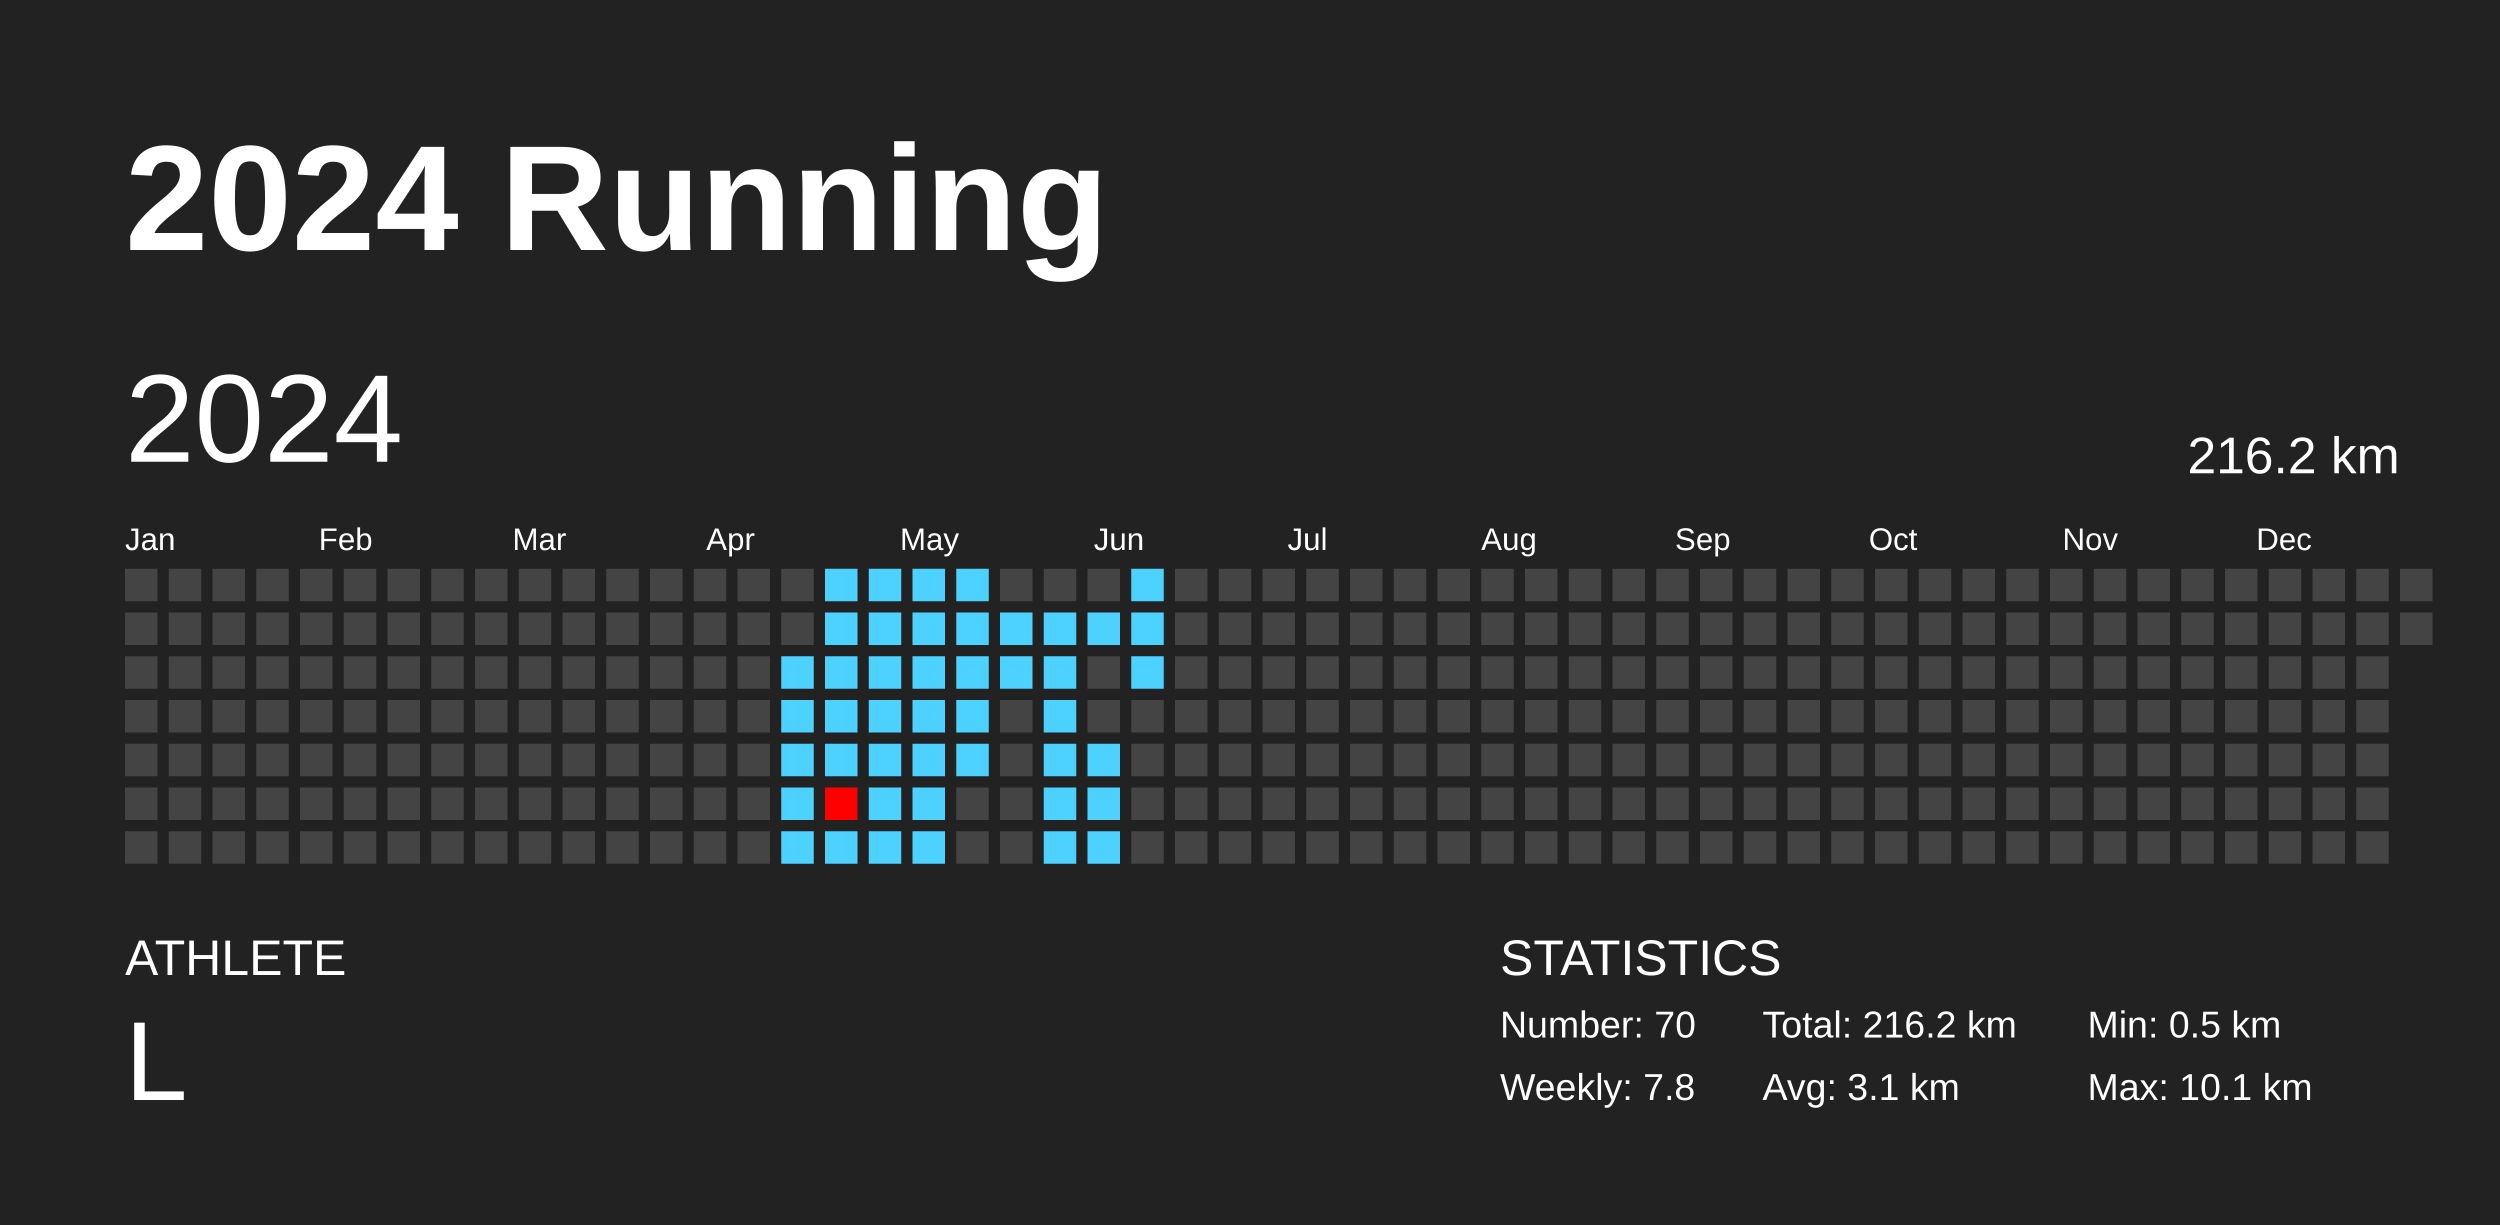
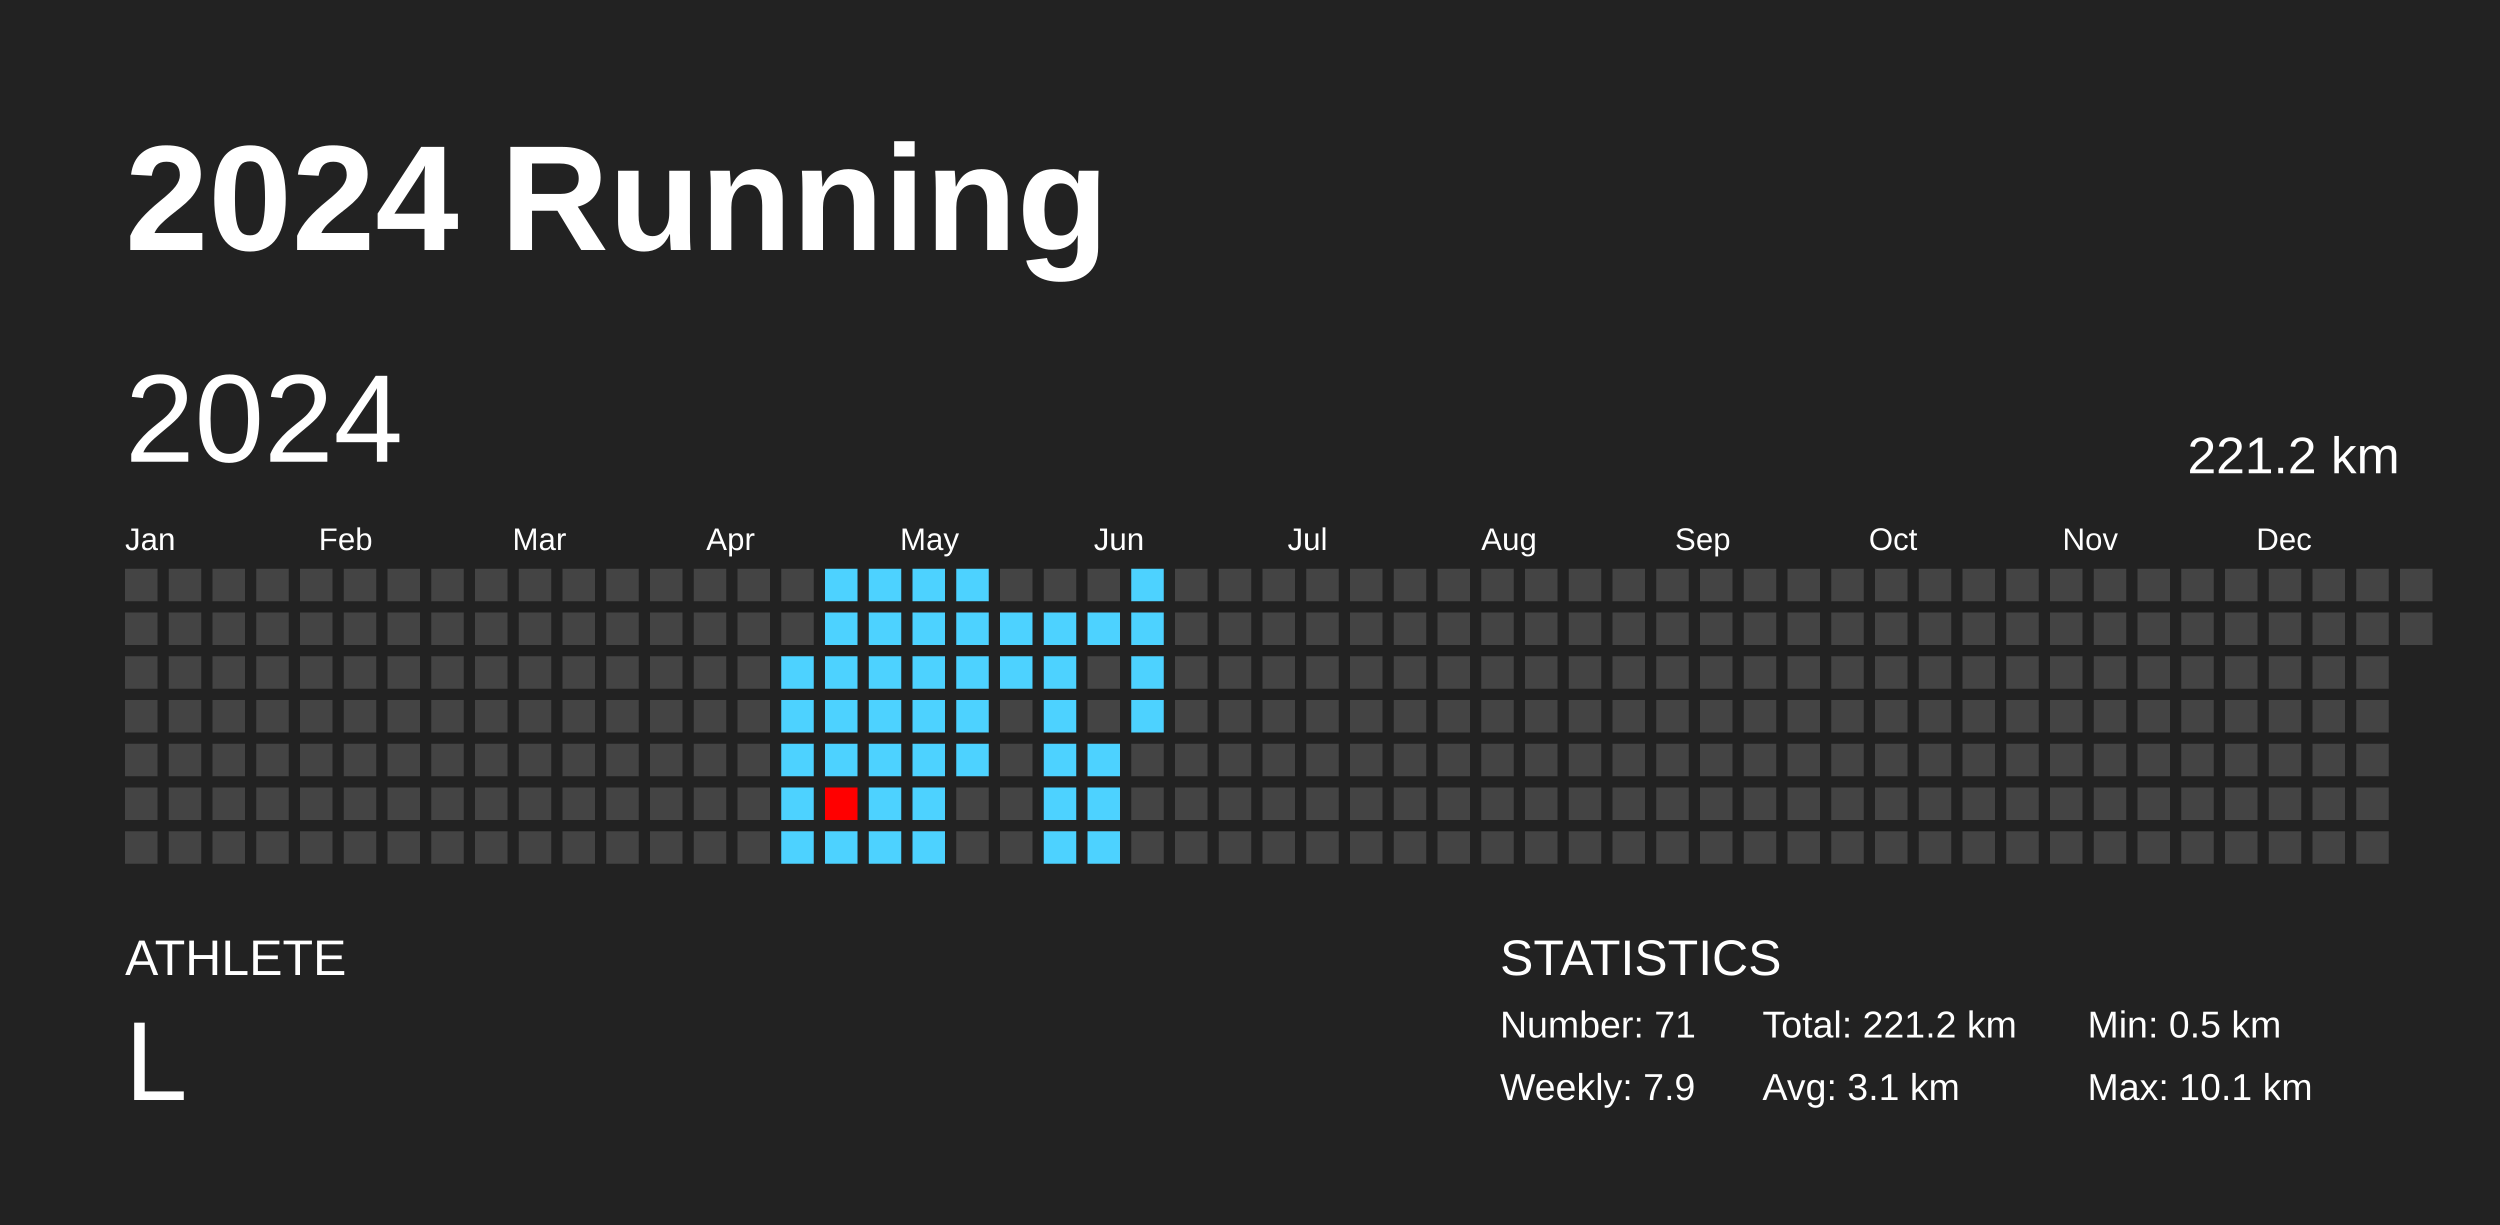
<svg xmlns="http://www.w3.org/2000/svg" baseProfile="full" height="98mm" version="1.1" viewBox="0,0,200,98" width="200mm">
  <defs />
  <rect fill="#222222" height="98" width="200" x="0" y="0" />
  <text fill="#FFFFFF" style="font-size:12px; font-family:Arial; font-weight:bold;" x="10" y="20">2024 Running</text>
  <text fill="#FFFFFF" style="font-size:4px; font-family:Arial" x="10" y="78">ATHLETE</text>
  <text fill="#FFFFFF" style="font-size:9px; font-family:Arial" x="10" y="88">L</text>
  <text fill="#FFFFFF" style="font-size:4px; font-family:Arial" x="120" y="78">STATISTICS</text>
-   <text fill="#FFFFFF" style="font-size:3px; font-family:Arial" x="120" y="83">Number: 70</text>
-   <text fill="#FFFFFF" style="font-size:3px; font-family:Arial" x="120" y="88">Weekly: 7.8</text>
-   <text fill="#FFFFFF" style="font-size:3px; font-family:Arial" x="141" y="83">Total: 216.2 km</text>
+   <text fill="#FFFFFF" style="font-size:3px; font-family:Arial" x="120" y="83">Number: 71</text>
+   <text fill="#FFFFFF" style="font-size:3px; font-family:Arial" x="120" y="88">Weekly: 7.9</text>
+   <text fill="#FFFFFF" style="font-size:3px; font-family:Arial" x="141" y="83">Total: 221.2 km</text>
  <text fill="#FFFFFF" style="font-size:3px; font-family:Arial" x="141" y="88">Avg: 3.1 km</text>
  <text fill="#FFFFFF" style="font-size:3px; font-family:Arial" x="167" y="83">Min: 0.5 km</text>
  <text fill="#FFFFFF" style="font-size:3px; font-family:Arial" x="167" y="88">Max: 10.1 km</text>
  <text dominant-baseline="hanging" fill="#FFFFFF" style="font-size:10.0px; font-family:Arial;" x="10" y="30">2024</text>
-   <text dominant-baseline="hanging" fill="#FFFFFF" style="font-size:4.125px; font-family:Arial;" x="175" y="35">216.2 km</text>
+   <text dominant-baseline="hanging" fill="#FFFFFF" style="font-size:4.125px; font-family:Arial;" x="175" y="35">221.2 km</text>
  <text fill="#FFFFFF" style="font-size:2.5px; font-family:Arial" x="10.0" y="44">Jan</text>
  <text fill="#FFFFFF" style="font-size:2.5px; font-family:Arial" x="25.5" y="44">Feb</text>
  <text fill="#FFFFFF" style="font-size:2.5px; font-family:Arial" x="41.0" y="44">Mar</text>
  <text fill="#FFFFFF" style="font-size:2.5px; font-family:Arial" x="56.5" y="44">Apr</text>
  <text fill="#FFFFFF" style="font-size:2.5px; font-family:Arial" x="72.0" y="44">May</text>
  <text fill="#FFFFFF" style="font-size:2.5px; font-family:Arial" x="87.5" y="44">Jun</text>
  <text fill="#FFFFFF" style="font-size:2.5px; font-family:Arial" x="103.0" y="44">Jul</text>
  <text fill="#FFFFFF" style="font-size:2.5px; font-family:Arial" x="118.5" y="44">Aug</text>
  <text fill="#FFFFFF" style="font-size:2.5px; font-family:Arial" x="134.0" y="44">Sep</text>
  <text fill="#FFFFFF" style="font-size:2.5px; font-family:Arial" x="149.5" y="44">Oct</text>
  <text fill="#FFFFFF" style="font-size:2.5px; font-family:Arial" x="165.0" y="44">Nov</text>
  <text fill="#FFFFFF" style="font-size:2.5px; font-family:Arial" x="180.5" y="44">Dec</text>
  <rect fill="#444444" height="2.6" width="2.6" x="10.0" y="45.5" />
  <rect fill="#444444" height="2.6" width="2.6" x="10.0" y="49.0" />
  <rect fill="#444444" height="2.6" width="2.6" x="10.0" y="52.5" />
  <rect fill="#444444" height="2.6" width="2.6" x="10.0" y="56.0" />
  <rect fill="#444444" height="2.6" width="2.6" x="10.0" y="59.5" />
  <rect fill="#444444" height="2.6" width="2.6" x="10.0" y="63.0" />
  <rect fill="#444444" height="2.6" width="2.6" x="10.0" y="66.5" />
  <rect fill="#444444" height="2.6" width="2.6" x="13.5" y="45.5" />
  <rect fill="#444444" height="2.6" width="2.6" x="13.5" y="49.0" />
  <rect fill="#444444" height="2.6" width="2.6" x="13.5" y="52.5" />
  <rect fill="#444444" height="2.6" width="2.6" x="13.5" y="56.0" />
  <rect fill="#444444" height="2.6" width="2.6" x="13.5" y="59.5" />
  <rect fill="#444444" height="2.6" width="2.6" x="13.5" y="63.0" />
  <rect fill="#444444" height="2.6" width="2.6" x="13.5" y="66.5" />
  <rect fill="#444444" height="2.6" width="2.6" x="17.0" y="45.5" />
  <rect fill="#444444" height="2.6" width="2.6" x="17.0" y="49.0" />
  <rect fill="#444444" height="2.6" width="2.6" x="17.0" y="52.5" />
  <rect fill="#444444" height="2.6" width="2.6" x="17.0" y="56.0" />
  <rect fill="#444444" height="2.6" width="2.6" x="17.0" y="59.5" />
  <rect fill="#444444" height="2.6" width="2.6" x="17.0" y="63.0" />
  <rect fill="#444444" height="2.6" width="2.6" x="17.0" y="66.5" />
  <rect fill="#444444" height="2.6" width="2.6" x="20.5" y="45.5" />
  <rect fill="#444444" height="2.6" width="2.6" x="20.5" y="49.0" />
  <rect fill="#444444" height="2.6" width="2.6" x="20.5" y="52.5" />
  <rect fill="#444444" height="2.6" width="2.6" x="20.5" y="56.0" />
  <rect fill="#444444" height="2.6" width="2.6" x="20.5" y="59.5" />
  <rect fill="#444444" height="2.6" width="2.6" x="20.5" y="63.0" />
  <rect fill="#444444" height="2.6" width="2.6" x="20.5" y="66.5" />
  <rect fill="#444444" height="2.6" width="2.6" x="24.0" y="45.5" />
  <rect fill="#444444" height="2.6" width="2.6" x="24.0" y="49.0" />
  <rect fill="#444444" height="2.6" width="2.6" x="24.0" y="52.5" />
  <rect fill="#444444" height="2.6" width="2.6" x="24.0" y="56.0" />
  <rect fill="#444444" height="2.6" width="2.6" x="24.0" y="59.5" />
  <rect fill="#444444" height="2.6" width="2.6" x="24.0" y="63.0" />
  <rect fill="#444444" height="2.6" width="2.6" x="24.0" y="66.5" />
  <rect fill="#444444" height="2.6" width="2.6" x="27.5" y="45.5" />
  <rect fill="#444444" height="2.6" width="2.6" x="27.5" y="49.0" />
  <rect fill="#444444" height="2.6" width="2.6" x="27.5" y="52.5" />
  <rect fill="#444444" height="2.6" width="2.6" x="27.5" y="56.0" />
  <rect fill="#444444" height="2.6" width="2.6" x="27.5" y="59.5" />
  <rect fill="#444444" height="2.6" width="2.6" x="27.5" y="63.0" />
  <rect fill="#444444" height="2.6" width="2.6" x="27.5" y="66.5" />
  <rect fill="#444444" height="2.6" width="2.6" x="31.0" y="45.5" />
  <rect fill="#444444" height="2.6" width="2.6" x="31.0" y="49.0" />
  <rect fill="#444444" height="2.6" width="2.6" x="31.0" y="52.5" />
  <rect fill="#444444" height="2.6" width="2.6" x="31.0" y="56.0" />
  <rect fill="#444444" height="2.6" width="2.6" x="31.0" y="59.5" />
  <rect fill="#444444" height="2.6" width="2.6" x="31.0" y="63.0" />
  <rect fill="#444444" height="2.6" width="2.6" x="31.0" y="66.5" />
  <rect fill="#444444" height="2.6" width="2.6" x="34.5" y="45.5" />
  <rect fill="#444444" height="2.6" width="2.6" x="34.5" y="49.0" />
  <rect fill="#444444" height="2.6" width="2.6" x="34.5" y="52.5" />
  <rect fill="#444444" height="2.6" width="2.6" x="34.5" y="56.0" />
  <rect fill="#444444" height="2.6" width="2.6" x="34.5" y="59.5" />
  <rect fill="#444444" height="2.6" width="2.6" x="34.5" y="63.0" />
  <rect fill="#444444" height="2.6" width="2.6" x="34.5" y="66.5" />
  <rect fill="#444444" height="2.6" width="2.6" x="38.0" y="45.5" />
  <rect fill="#444444" height="2.6" width="2.6" x="38.0" y="49.0" />
  <rect fill="#444444" height="2.6" width="2.6" x="38.0" y="52.5" />
  <rect fill="#444444" height="2.6" width="2.6" x="38.0" y="56.0" />
  <rect fill="#444444" height="2.6" width="2.6" x="38.0" y="59.5" />
  <rect fill="#444444" height="2.6" width="2.6" x="38.0" y="63.0" />
  <rect fill="#444444" height="2.6" width="2.6" x="38.0" y="66.5" />
  <rect fill="#444444" height="2.6" width="2.6" x="41.5" y="45.5" />
  <rect fill="#444444" height="2.6" width="2.6" x="41.5" y="49.0" />
  <rect fill="#444444" height="2.6" width="2.6" x="41.5" y="52.5" />
  <rect fill="#444444" height="2.6" width="2.6" x="41.5" y="56.0" />
  <rect fill="#444444" height="2.6" width="2.6" x="41.5" y="59.5" />
  <rect fill="#444444" height="2.6" width="2.6" x="41.5" y="63.0" />
  <rect fill="#444444" height="2.6" width="2.6" x="41.5" y="66.5" />
  <rect fill="#444444" height="2.6" width="2.6" x="45.0" y="45.5" />
  <rect fill="#444444" height="2.6" width="2.6" x="45.0" y="49.0" />
  <rect fill="#444444" height="2.6" width="2.6" x="45.0" y="52.5" />
  <rect fill="#444444" height="2.6" width="2.6" x="45.0" y="56.0" />
  <rect fill="#444444" height="2.6" width="2.6" x="45.0" y="59.5" />
  <rect fill="#444444" height="2.6" width="2.6" x="45.0" y="63.0" />
  <rect fill="#444444" height="2.6" width="2.6" x="45.0" y="66.5" />
  <rect fill="#444444" height="2.6" width="2.6" x="48.5" y="45.5" />
  <rect fill="#444444" height="2.6" width="2.6" x="48.5" y="49.0" />
  <rect fill="#444444" height="2.6" width="2.6" x="48.5" y="52.5" />
  <rect fill="#444444" height="2.6" width="2.6" x="48.5" y="56.0" />
  <rect fill="#444444" height="2.6" width="2.6" x="48.5" y="59.5" />
  <rect fill="#444444" height="2.6" width="2.6" x="48.5" y="63.0" />
  <rect fill="#444444" height="2.6" width="2.6" x="48.5" y="66.5" />
  <rect fill="#444444" height="2.6" width="2.6" x="52.0" y="45.5" />
  <rect fill="#444444" height="2.6" width="2.6" x="52.0" y="49.0" />
  <rect fill="#444444" height="2.6" width="2.6" x="52.0" y="52.5" />
  <rect fill="#444444" height="2.6" width="2.6" x="52.0" y="56.0" />
  <rect fill="#444444" height="2.6" width="2.6" x="52.0" y="59.5" />
  <rect fill="#444444" height="2.6" width="2.6" x="52.0" y="63.0" />
  <rect fill="#444444" height="2.6" width="2.6" x="52.0" y="66.5" />
  <rect fill="#444444" height="2.6" width="2.6" x="55.5" y="45.5" />
  <rect fill="#444444" height="2.6" width="2.6" x="55.5" y="49.0" />
  <rect fill="#444444" height="2.6" width="2.6" x="55.5" y="52.5" />
  <rect fill="#444444" height="2.6" width="2.6" x="55.5" y="56.0" />
  <rect fill="#444444" height="2.6" width="2.6" x="55.5" y="59.5" />
  <rect fill="#444444" height="2.6" width="2.6" x="55.5" y="63.0" />
  <rect fill="#444444" height="2.6" width="2.6" x="55.5" y="66.5" />
  <rect fill="#444444" height="2.6" width="2.6" x="59.0" y="45.5" />
  <rect fill="#444444" height="2.6" width="2.6" x="59.0" y="49.0" />
  <rect fill="#444444" height="2.6" width="2.6" x="59.0" y="52.5" />
  <rect fill="#444444" height="2.6" width="2.6" x="59.0" y="56.0" />
  <rect fill="#444444" height="2.6" width="2.6" x="59.0" y="59.5" />
  <rect fill="#444444" height="2.6" width="2.6" x="59.0" y="63.0" />
  <rect fill="#444444" height="2.6" width="2.6" x="59.0" y="66.5" />
  <rect fill="#444444" height="2.6" width="2.6" x="62.5" y="45.5" />
  <rect fill="#444444" height="2.6" width="2.6" x="62.5" y="49.0" />
  <rect fill="#4dd2ff" height="2.6" width="2.6" x="62.5" y="52.5" />
  <rect fill="#4dd2ff" height="2.6" width="2.6" x="62.5" y="56.0" />
  <rect fill="#4dd2ff" height="2.6" width="2.6" x="62.5" y="59.5" />
  <rect fill="#4dd2ff" height="2.6" width="2.6" x="62.5" y="63.0" />
  <rect fill="#4dd2ff" height="2.6" width="2.6" x="62.5" y="66.5" />
  <rect fill="#4dd2ff" height="2.6" width="2.6" x="66.0" y="45.5" />
  <rect fill="#4dd2ff" height="2.6" width="2.6" x="66.0" y="49.0" />
  <rect fill="#4dd2ff" height="2.6" width="2.6" x="66.0" y="52.5" />
  <rect fill="#4dd2ff" height="2.6" width="2.6" x="66.0" y="56.0" />
  <rect fill="#4dd2ff" height="2.6" width="2.6" x="66.0" y="59.5" />
  <rect fill="red" height="2.6" width="2.6" x="66.0" y="63.0" />
  <rect fill="#4dd2ff" height="2.6" width="2.6" x="66.0" y="66.5" />
  <rect fill="#4dd2ff" height="2.6" width="2.6" x="69.5" y="45.5" />
  <rect fill="#4dd2ff" height="2.6" width="2.6" x="69.5" y="49.0" />
  <rect fill="#4dd2ff" height="2.6" width="2.6" x="69.5" y="52.5" />
  <rect fill="#4dd2ff" height="2.6" width="2.6" x="69.5" y="56.0" />
  <rect fill="#4dd2ff" height="2.6" width="2.6" x="69.5" y="59.5" />
  <rect fill="#4dd2ff" height="2.6" width="2.6" x="69.5" y="63.0" />
  <rect fill="#4dd2ff" height="2.6" width="2.6" x="69.5" y="66.5" />
  <rect fill="#4dd2ff" height="2.6" width="2.6" x="73.0" y="45.5" />
  <rect fill="#4dd2ff" height="2.6" width="2.6" x="73.0" y="49.0" />
  <rect fill="#4dd2ff" height="2.6" width="2.6" x="73.0" y="52.5" />
  <rect fill="#4dd2ff" height="2.6" width="2.6" x="73.0" y="56.0" />
  <rect fill="#4dd2ff" height="2.6" width="2.6" x="73.0" y="59.5" />
  <rect fill="#4dd2ff" height="2.6" width="2.6" x="73.0" y="63.0" />
  <rect fill="#4dd2ff" height="2.6" width="2.6" x="73.0" y="66.5" />
  <rect fill="#4dd2ff" height="2.6" width="2.6" x="76.5" y="45.5" />
  <rect fill="#4dd2ff" height="2.6" width="2.6" x="76.5" y="49.0" />
  <rect fill="#4dd2ff" height="2.6" width="2.6" x="76.5" y="52.5" />
  <rect fill="#4dd2ff" height="2.6" width="2.6" x="76.5" y="56.0" />
  <rect fill="#4dd2ff" height="2.6" width="2.6" x="76.5" y="59.5" />
  <rect fill="#444444" height="2.6" width="2.6" x="76.5" y="63.0" />
  <rect fill="#444444" height="2.6" width="2.6" x="76.5" y="66.5" />
  <rect fill="#444444" height="2.6" width="2.6" x="80.0" y="45.5" />
  <rect fill="#4dd2ff" height="2.6" width="2.6" x="80.0" y="49.0" />
  <rect fill="#4dd2ff" height="2.6" width="2.6" x="80.0" y="52.5" />
  <rect fill="#444444" height="2.6" width="2.6" x="80.0" y="56.0" />
  <rect fill="#444444" height="2.6" width="2.6" x="80.0" y="59.5" />
  <rect fill="#444444" height="2.6" width="2.6" x="80.0" y="63.0" />
  <rect fill="#444444" height="2.6" width="2.6" x="80.0" y="66.5" />
  <rect fill="#444444" height="2.6" width="2.6" x="83.5" y="45.5" />
  <rect fill="#4dd2ff" height="2.6" width="2.6" x="83.5" y="49.0" />
  <rect fill="#4dd2ff" height="2.6" width="2.6" x="83.5" y="52.5" />
  <rect fill="#4dd2ff" height="2.6" width="2.6" x="83.5" y="56.0" />
  <rect fill="#4dd2ff" height="2.6" width="2.6" x="83.5" y="59.5" />
  <rect fill="#4dd2ff" height="2.6" width="2.6" x="83.5" y="63.0" />
  <rect fill="#4dd2ff" height="2.6" width="2.6" x="83.5" y="66.5" />
  <rect fill="#444444" height="2.6" width="2.6" x="87.0" y="45.5" />
  <rect fill="#4dd2ff" height="2.6" width="2.6" x="87.0" y="49.0" />
  <rect fill="#444444" height="2.6" width="2.6" x="87.0" y="52.5" />
  <rect fill="#444444" height="2.6" width="2.6" x="87.0" y="56.0" />
  <rect fill="#4dd2ff" height="2.6" width="2.6" x="87.0" y="59.5" />
  <rect fill="#4dd2ff" height="2.6" width="2.6" x="87.0" y="63.0" />
  <rect fill="#4dd2ff" height="2.6" width="2.6" x="87.0" y="66.5" />
  <rect fill="#4dd2ff" height="2.6" width="2.6" x="90.5" y="45.5" />
  <rect fill="#4dd2ff" height="2.6" width="2.6" x="90.5" y="49.0" />
  <rect fill="#4dd2ff" height="2.6" width="2.6" x="90.5" y="52.5" />
-   <rect fill="#444444" height="2.6" width="2.6" x="90.5" y="56.0" />
+   <rect fill="#4dd2ff" height="2.6" width="2.6" x="90.5" y="56.0" />
  <rect fill="#444444" height="2.6" width="2.6" x="90.5" y="59.5" />
  <rect fill="#444444" height="2.6" width="2.6" x="90.5" y="63.0" />
  <rect fill="#444444" height="2.6" width="2.6" x="90.5" y="66.5" />
  <rect fill="#444444" height="2.6" width="2.6" x="94.0" y="45.5" />
  <rect fill="#444444" height="2.6" width="2.6" x="94.0" y="49.0" />
  <rect fill="#444444" height="2.6" width="2.6" x="94.0" y="52.5" />
  <rect fill="#444444" height="2.6" width="2.6" x="94.0" y="56.0" />
  <rect fill="#444444" height="2.6" width="2.6" x="94.0" y="59.5" />
  <rect fill="#444444" height="2.6" width="2.6" x="94.0" y="63.0" />
  <rect fill="#444444" height="2.6" width="2.6" x="94.0" y="66.5" />
  <rect fill="#444444" height="2.6" width="2.6" x="97.5" y="45.5" />
  <rect fill="#444444" height="2.6" width="2.6" x="97.5" y="49.0" />
  <rect fill="#444444" height="2.6" width="2.6" x="97.5" y="52.5" />
  <rect fill="#444444" height="2.6" width="2.6" x="97.5" y="56.0" />
  <rect fill="#444444" height="2.6" width="2.6" x="97.5" y="59.5" />
  <rect fill="#444444" height="2.6" width="2.6" x="97.5" y="63.0" />
  <rect fill="#444444" height="2.6" width="2.6" x="97.5" y="66.5" />
  <rect fill="#444444" height="2.6" width="2.6" x="101.0" y="45.5" />
  <rect fill="#444444" height="2.6" width="2.6" x="101.0" y="49.0" />
  <rect fill="#444444" height="2.6" width="2.6" x="101.0" y="52.5" />
  <rect fill="#444444" height="2.6" width="2.6" x="101.0" y="56.0" />
  <rect fill="#444444" height="2.6" width="2.6" x="101.0" y="59.5" />
  <rect fill="#444444" height="2.6" width="2.6" x="101.0" y="63.0" />
  <rect fill="#444444" height="2.6" width="2.6" x="101.0" y="66.5" />
  <rect fill="#444444" height="2.6" width="2.6" x="104.5" y="45.5" />
  <rect fill="#444444" height="2.6" width="2.6" x="104.5" y="49.0" />
  <rect fill="#444444" height="2.6" width="2.6" x="104.5" y="52.5" />
  <rect fill="#444444" height="2.6" width="2.6" x="104.5" y="56.0" />
  <rect fill="#444444" height="2.6" width="2.6" x="104.5" y="59.5" />
  <rect fill="#444444" height="2.6" width="2.6" x="104.5" y="63.0" />
  <rect fill="#444444" height="2.6" width="2.6" x="104.5" y="66.5" />
  <rect fill="#444444" height="2.6" width="2.6" x="108.0" y="45.5" />
  <rect fill="#444444" height="2.6" width="2.6" x="108.0" y="49.0" />
  <rect fill="#444444" height="2.6" width="2.6" x="108.0" y="52.5" />
  <rect fill="#444444" height="2.6" width="2.6" x="108.0" y="56.0" />
  <rect fill="#444444" height="2.6" width="2.6" x="108.0" y="59.5" />
  <rect fill="#444444" height="2.6" width="2.6" x="108.0" y="63.0" />
  <rect fill="#444444" height="2.6" width="2.6" x="108.0" y="66.5" />
  <rect fill="#444444" height="2.6" width="2.6" x="111.5" y="45.5" />
  <rect fill="#444444" height="2.6" width="2.6" x="111.5" y="49.0" />
  <rect fill="#444444" height="2.6" width="2.6" x="111.5" y="52.5" />
  <rect fill="#444444" height="2.6" width="2.6" x="111.5" y="56.0" />
  <rect fill="#444444" height="2.6" width="2.6" x="111.5" y="59.5" />
  <rect fill="#444444" height="2.6" width="2.6" x="111.5" y="63.0" />
  <rect fill="#444444" height="2.6" width="2.6" x="111.5" y="66.5" />
  <rect fill="#444444" height="2.6" width="2.6" x="115.0" y="45.5" />
  <rect fill="#444444" height="2.6" width="2.6" x="115.0" y="49.0" />
  <rect fill="#444444" height="2.6" width="2.6" x="115.0" y="52.5" />
  <rect fill="#444444" height="2.6" width="2.6" x="115.0" y="56.0" />
  <rect fill="#444444" height="2.6" width="2.6" x="115.0" y="59.5" />
  <rect fill="#444444" height="2.6" width="2.6" x="115.0" y="63.0" />
  <rect fill="#444444" height="2.6" width="2.6" x="115.0" y="66.5" />
  <rect fill="#444444" height="2.6" width="2.6" x="118.5" y="45.5" />
  <rect fill="#444444" height="2.6" width="2.6" x="118.5" y="49.0" />
  <rect fill="#444444" height="2.6" width="2.6" x="118.5" y="52.5" />
  <rect fill="#444444" height="2.6" width="2.6" x="118.5" y="56.0" />
  <rect fill="#444444" height="2.6" width="2.6" x="118.5" y="59.5" />
  <rect fill="#444444" height="2.6" width="2.6" x="118.5" y="63.0" />
  <rect fill="#444444" height="2.6" width="2.6" x="118.5" y="66.5" />
  <rect fill="#444444" height="2.6" width="2.6" x="122.0" y="45.5" />
  <rect fill="#444444" height="2.6" width="2.6" x="122.0" y="49.0" />
  <rect fill="#444444" height="2.6" width="2.6" x="122.0" y="52.5" />
  <rect fill="#444444" height="2.6" width="2.6" x="122.0" y="56.0" />
  <rect fill="#444444" height="2.6" width="2.6" x="122.0" y="59.5" />
  <rect fill="#444444" height="2.6" width="2.6" x="122.0" y="63.0" />
  <rect fill="#444444" height="2.6" width="2.6" x="122.0" y="66.5" />
  <rect fill="#444444" height="2.6" width="2.6" x="125.5" y="45.5" />
  <rect fill="#444444" height="2.6" width="2.6" x="125.5" y="49.0" />
  <rect fill="#444444" height="2.6" width="2.6" x="125.5" y="52.5" />
  <rect fill="#444444" height="2.6" width="2.6" x="125.5" y="56.0" />
  <rect fill="#444444" height="2.6" width="2.6" x="125.5" y="59.5" />
  <rect fill="#444444" height="2.6" width="2.6" x="125.5" y="63.0" />
  <rect fill="#444444" height="2.6" width="2.6" x="125.5" y="66.5" />
  <rect fill="#444444" height="2.6" width="2.6" x="129.0" y="45.5" />
  <rect fill="#444444" height="2.6" width="2.6" x="129.0" y="49.0" />
  <rect fill="#444444" height="2.6" width="2.6" x="129.0" y="52.5" />
  <rect fill="#444444" height="2.6" width="2.6" x="129.0" y="56.0" />
  <rect fill="#444444" height="2.6" width="2.6" x="129.0" y="59.5" />
  <rect fill="#444444" height="2.6" width="2.6" x="129.0" y="63.0" />
  <rect fill="#444444" height="2.6" width="2.6" x="129.0" y="66.5" />
  <rect fill="#444444" height="2.6" width="2.6" x="132.5" y="45.5" />
  <rect fill="#444444" height="2.6" width="2.6" x="132.5" y="49.0" />
  <rect fill="#444444" height="2.6" width="2.6" x="132.5" y="52.5" />
  <rect fill="#444444" height="2.6" width="2.6" x="132.5" y="56.0" />
  <rect fill="#444444" height="2.6" width="2.6" x="132.5" y="59.5" />
  <rect fill="#444444" height="2.6" width="2.6" x="132.5" y="63.0" />
  <rect fill="#444444" height="2.6" width="2.6" x="132.5" y="66.5" />
  <rect fill="#444444" height="2.6" width="2.6" x="136.0" y="45.5" />
  <rect fill="#444444" height="2.6" width="2.6" x="136.0" y="49.0" />
  <rect fill="#444444" height="2.6" width="2.6" x="136.0" y="52.5" />
  <rect fill="#444444" height="2.6" width="2.6" x="136.0" y="56.0" />
  <rect fill="#444444" height="2.6" width="2.6" x="136.0" y="59.5" />
  <rect fill="#444444" height="2.6" width="2.6" x="136.0" y="63.0" />
  <rect fill="#444444" height="2.6" width="2.6" x="136.0" y="66.5" />
  <rect fill="#444444" height="2.6" width="2.6" x="139.5" y="45.5" />
  <rect fill="#444444" height="2.6" width="2.6" x="139.5" y="49.0" />
  <rect fill="#444444" height="2.6" width="2.6" x="139.5" y="52.5" />
  <rect fill="#444444" height="2.6" width="2.6" x="139.5" y="56.0" />
  <rect fill="#444444" height="2.6" width="2.6" x="139.5" y="59.5" />
  <rect fill="#444444" height="2.6" width="2.6" x="139.5" y="63.0" />
  <rect fill="#444444" height="2.6" width="2.6" x="139.5" y="66.5" />
  <rect fill="#444444" height="2.6" width="2.6" x="143.0" y="45.5" />
  <rect fill="#444444" height="2.6" width="2.6" x="143.0" y="49.0" />
  <rect fill="#444444" height="2.6" width="2.6" x="143.0" y="52.5" />
  <rect fill="#444444" height="2.6" width="2.6" x="143.0" y="56.0" />
  <rect fill="#444444" height="2.6" width="2.6" x="143.0" y="59.5" />
  <rect fill="#444444" height="2.6" width="2.6" x="143.0" y="63.0" />
  <rect fill="#444444" height="2.6" width="2.6" x="143.0" y="66.5" />
  <rect fill="#444444" height="2.6" width="2.6" x="146.5" y="45.5" />
  <rect fill="#444444" height="2.6" width="2.6" x="146.5" y="49.0" />
  <rect fill="#444444" height="2.6" width="2.6" x="146.5" y="52.5" />
  <rect fill="#444444" height="2.6" width="2.6" x="146.5" y="56.0" />
  <rect fill="#444444" height="2.6" width="2.6" x="146.5" y="59.5" />
  <rect fill="#444444" height="2.6" width="2.6" x="146.5" y="63.0" />
  <rect fill="#444444" height="2.6" width="2.6" x="146.5" y="66.5" />
  <rect fill="#444444" height="2.6" width="2.6" x="150.0" y="45.5" />
  <rect fill="#444444" height="2.6" width="2.6" x="150.0" y="49.0" />
  <rect fill="#444444" height="2.6" width="2.6" x="150.0" y="52.5" />
  <rect fill="#444444" height="2.6" width="2.6" x="150.0" y="56.0" />
  <rect fill="#444444" height="2.6" width="2.6" x="150.0" y="59.5" />
  <rect fill="#444444" height="2.6" width="2.6" x="150.0" y="63.0" />
  <rect fill="#444444" height="2.6" width="2.6" x="150.0" y="66.5" />
  <rect fill="#444444" height="2.6" width="2.6" x="153.5" y="45.5" />
  <rect fill="#444444" height="2.6" width="2.6" x="153.5" y="49.0" />
  <rect fill="#444444" height="2.6" width="2.6" x="153.5" y="52.5" />
  <rect fill="#444444" height="2.6" width="2.6" x="153.5" y="56.0" />
  <rect fill="#444444" height="2.6" width="2.6" x="153.5" y="59.5" />
  <rect fill="#444444" height="2.6" width="2.6" x="153.5" y="63.0" />
  <rect fill="#444444" height="2.6" width="2.6" x="153.5" y="66.5" />
  <rect fill="#444444" height="2.6" width="2.6" x="157.0" y="45.5" />
  <rect fill="#444444" height="2.6" width="2.6" x="157.0" y="49.0" />
  <rect fill="#444444" height="2.6" width="2.6" x="157.0" y="52.5" />
  <rect fill="#444444" height="2.6" width="2.6" x="157.0" y="56.0" />
  <rect fill="#444444" height="2.6" width="2.6" x="157.0" y="59.5" />
  <rect fill="#444444" height="2.6" width="2.6" x="157.0" y="63.0" />
  <rect fill="#444444" height="2.6" width="2.6" x="157.0" y="66.5" />
  <rect fill="#444444" height="2.6" width="2.6" x="160.5" y="45.5" />
  <rect fill="#444444" height="2.6" width="2.6" x="160.5" y="49.0" />
  <rect fill="#444444" height="2.6" width="2.6" x="160.5" y="52.5" />
  <rect fill="#444444" height="2.6" width="2.6" x="160.5" y="56.0" />
  <rect fill="#444444" height="2.6" width="2.6" x="160.5" y="59.5" />
  <rect fill="#444444" height="2.6" width="2.6" x="160.5" y="63.0" />
  <rect fill="#444444" height="2.6" width="2.6" x="160.5" y="66.5" />
  <rect fill="#444444" height="2.6" width="2.6" x="164.0" y="45.5" />
  <rect fill="#444444" height="2.6" width="2.6" x="164.0" y="49.0" />
  <rect fill="#444444" height="2.6" width="2.6" x="164.0" y="52.5" />
  <rect fill="#444444" height="2.6" width="2.6" x="164.0" y="56.0" />
  <rect fill="#444444" height="2.6" width="2.6" x="164.0" y="59.5" />
  <rect fill="#444444" height="2.6" width="2.6" x="164.0" y="63.0" />
  <rect fill="#444444" height="2.6" width="2.6" x="164.0" y="66.5" />
  <rect fill="#444444" height="2.6" width="2.6" x="167.5" y="45.5" />
  <rect fill="#444444" height="2.6" width="2.6" x="167.5" y="49.0" />
  <rect fill="#444444" height="2.6" width="2.6" x="167.5" y="52.5" />
  <rect fill="#444444" height="2.6" width="2.6" x="167.5" y="56.0" />
  <rect fill="#444444" height="2.6" width="2.6" x="167.5" y="59.5" />
  <rect fill="#444444" height="2.6" width="2.6" x="167.5" y="63.0" />
  <rect fill="#444444" height="2.6" width="2.6" x="167.5" y="66.5" />
  <rect fill="#444444" height="2.6" width="2.6" x="171.0" y="45.5" />
  <rect fill="#444444" height="2.6" width="2.6" x="171.0" y="49.0" />
  <rect fill="#444444" height="2.6" width="2.6" x="171.0" y="52.5" />
  <rect fill="#444444" height="2.6" width="2.6" x="171.0" y="56.0" />
  <rect fill="#444444" height="2.6" width="2.6" x="171.0" y="59.5" />
  <rect fill="#444444" height="2.6" width="2.6" x="171.0" y="63.0" />
  <rect fill="#444444" height="2.6" width="2.6" x="171.0" y="66.5" />
  <rect fill="#444444" height="2.6" width="2.6" x="174.5" y="45.5" />
  <rect fill="#444444" height="2.6" width="2.6" x="174.5" y="49.0" />
  <rect fill="#444444" height="2.6" width="2.6" x="174.5" y="52.5" />
  <rect fill="#444444" height="2.6" width="2.6" x="174.5" y="56.0" />
  <rect fill="#444444" height="2.6" width="2.6" x="174.5" y="59.5" />
  <rect fill="#444444" height="2.6" width="2.6" x="174.5" y="63.0" />
  <rect fill="#444444" height="2.6" width="2.6" x="174.5" y="66.5" />
  <rect fill="#444444" height="2.6" width="2.6" x="178.0" y="45.5" />
  <rect fill="#444444" height="2.6" width="2.6" x="178.0" y="49.0" />
  <rect fill="#444444" height="2.6" width="2.6" x="178.0" y="52.5" />
  <rect fill="#444444" height="2.6" width="2.6" x="178.0" y="56.0" />
  <rect fill="#444444" height="2.6" width="2.6" x="178.0" y="59.5" />
  <rect fill="#444444" height="2.6" width="2.6" x="178.0" y="63.0" />
  <rect fill="#444444" height="2.6" width="2.6" x="178.0" y="66.5" />
  <rect fill="#444444" height="2.6" width="2.6" x="181.5" y="45.5" />
  <rect fill="#444444" height="2.6" width="2.6" x="181.5" y="49.0" />
  <rect fill="#444444" height="2.6" width="2.6" x="181.5" y="52.5" />
  <rect fill="#444444" height="2.6" width="2.6" x="181.5" y="56.0" />
  <rect fill="#444444" height="2.6" width="2.6" x="181.5" y="59.5" />
  <rect fill="#444444" height="2.6" width="2.6" x="181.5" y="63.0" />
  <rect fill="#444444" height="2.6" width="2.6" x="181.5" y="66.5" />
  <rect fill="#444444" height="2.6" width="2.6" x="185.0" y="45.5" />
  <rect fill="#444444" height="2.6" width="2.6" x="185.0" y="49.0" />
  <rect fill="#444444" height="2.6" width="2.6" x="185.0" y="52.5" />
  <rect fill="#444444" height="2.6" width="2.6" x="185.0" y="56.0" />
  <rect fill="#444444" height="2.6" width="2.6" x="185.0" y="59.5" />
  <rect fill="#444444" height="2.6" width="2.6" x="185.0" y="63.0" />
  <rect fill="#444444" height="2.6" width="2.6" x="185.0" y="66.5" />
  <rect fill="#444444" height="2.6" width="2.6" x="188.5" y="45.5" />
  <rect fill="#444444" height="2.6" width="2.6" x="188.5" y="49.0" />
  <rect fill="#444444" height="2.6" width="2.6" x="188.5" y="52.5" />
  <rect fill="#444444" height="2.6" width="2.6" x="188.5" y="56.0" />
  <rect fill="#444444" height="2.6" width="2.6" x="188.5" y="59.5" />
  <rect fill="#444444" height="2.6" width="2.6" x="188.5" y="63.0" />
  <rect fill="#444444" height="2.6" width="2.6" x="188.5" y="66.5" />
  <rect fill="#444444" height="2.6" width="2.6" x="192.0" y="45.5" />
  <rect fill="#444444" height="2.6" width="2.6" x="192.0" y="49.0" />
</svg>
